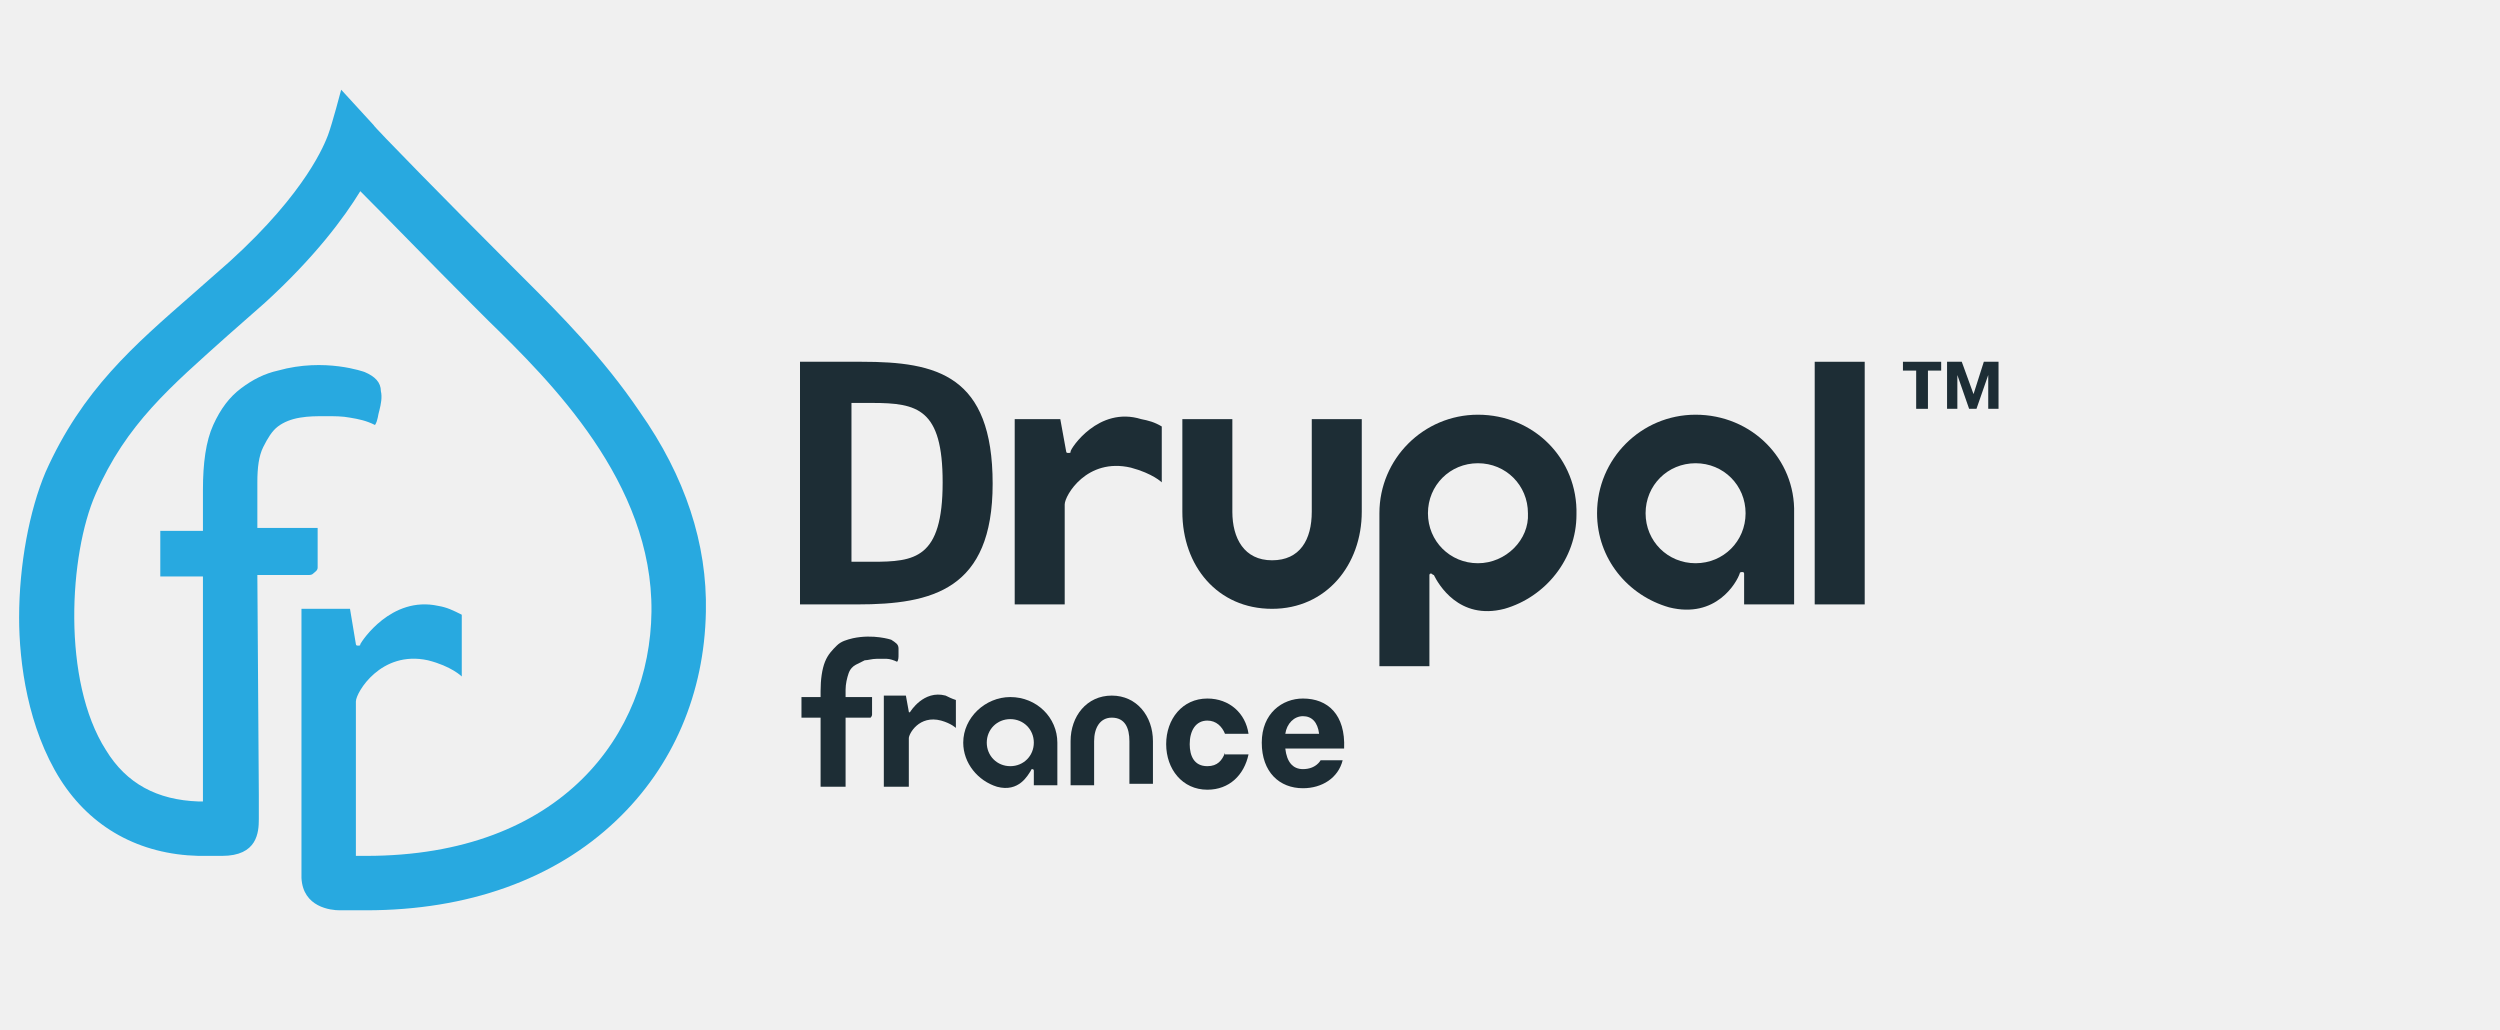
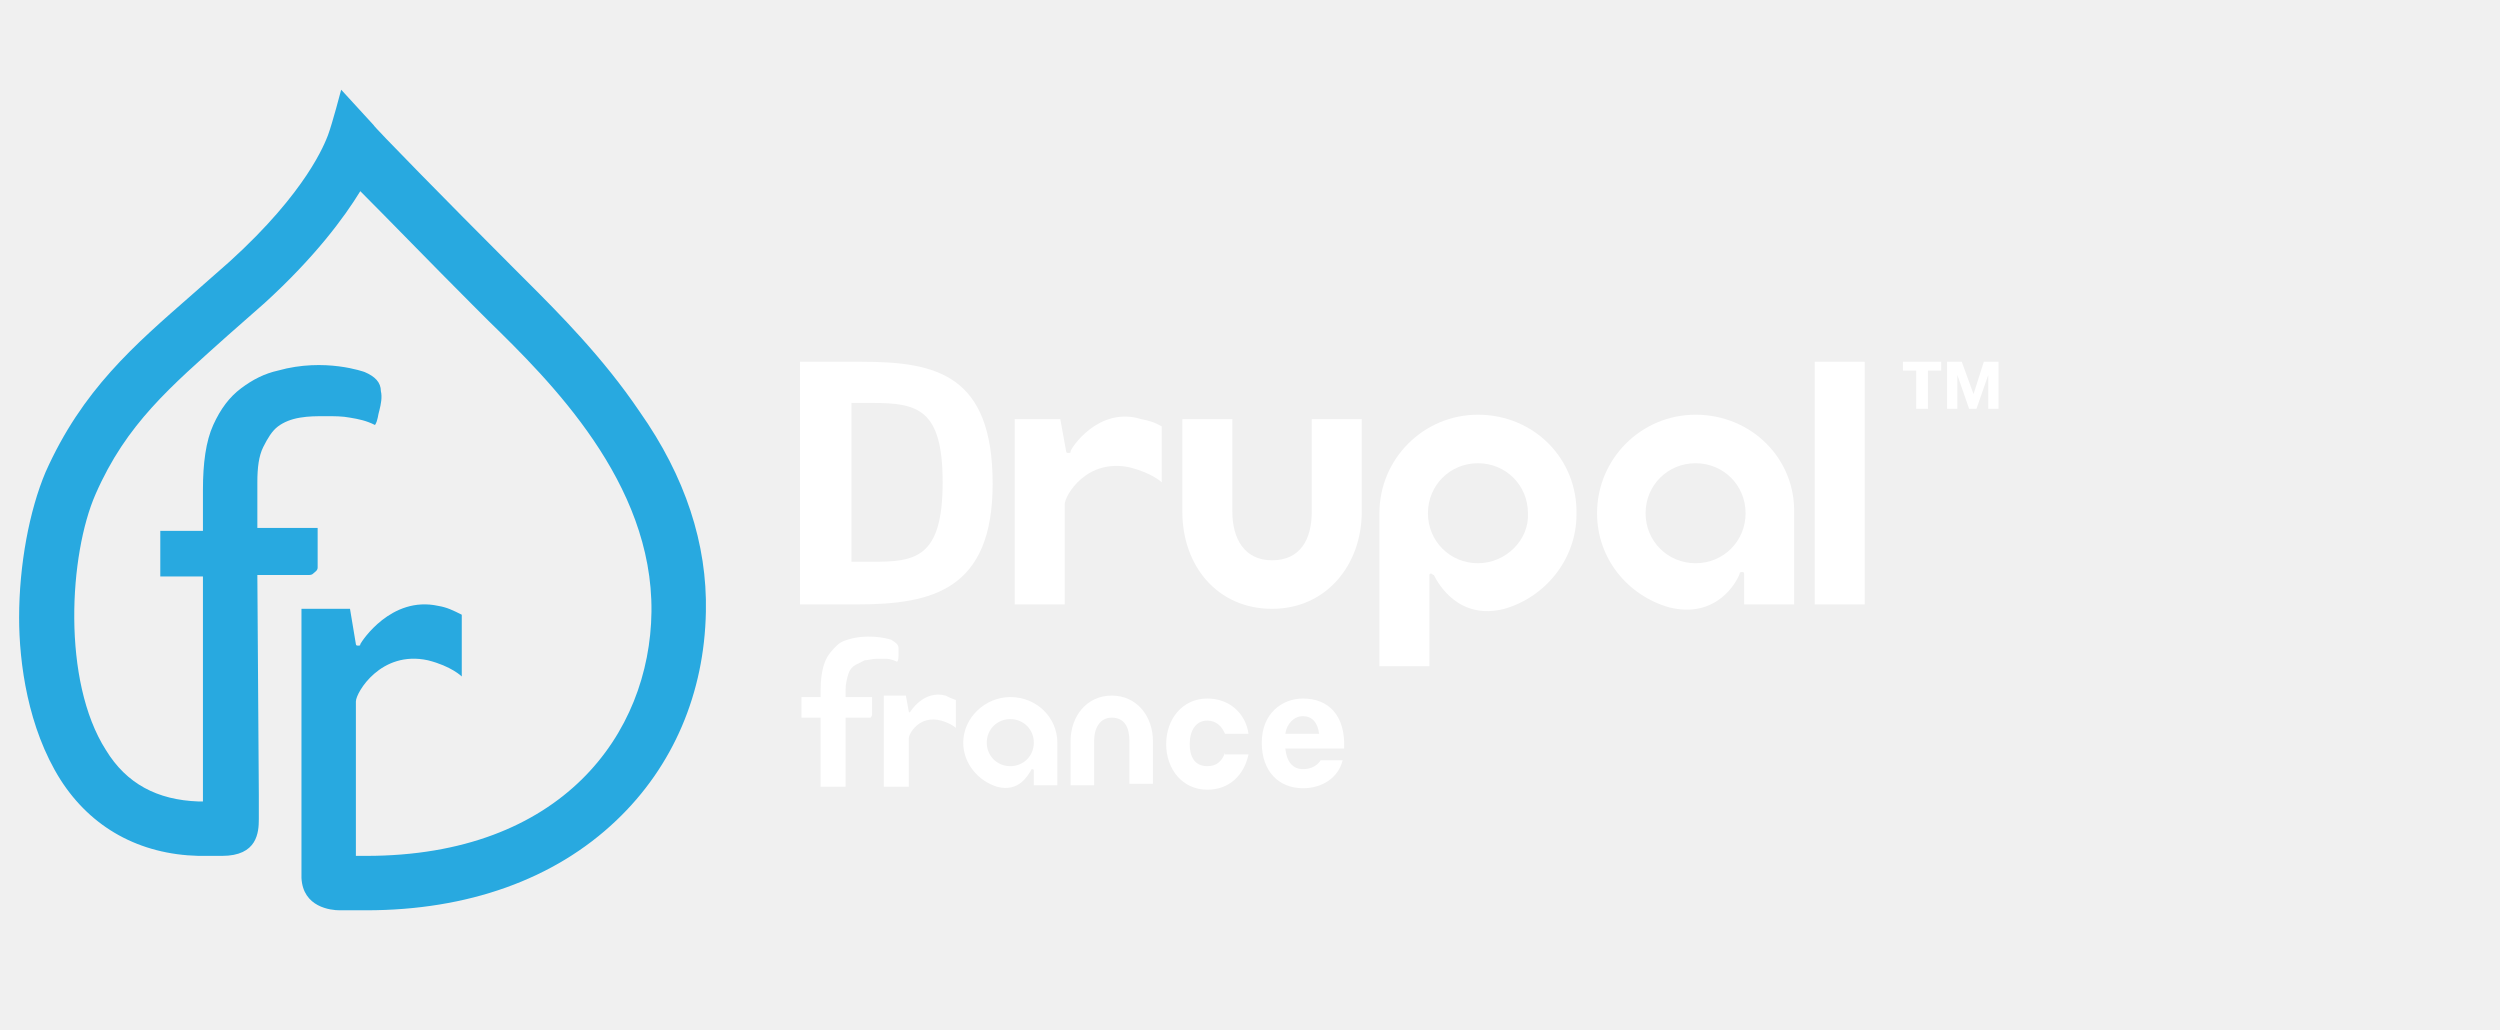
<svg xmlns="http://www.w3.org/2000/svg" version="1.1" id="LOGO_BLEU" x="0px" y="0px" viewBox="1230.9 385.9 170 70" style="enable-background:new 1230.9 385.9 170 70;" xml:space="preserve">
  <style type="text/css">
- 	.st0{fill:#1D2D35;}
+ 	.st0{fill:#FFFFFF;}
	.st1{fill:#28A9E0;}
</style>
  <g>
    <g>
      <path class="st0" d="M1305.3,436.3c0-0.9,0.4-1.6,1.2-1.6c0.9,0,1.2,0.7,1.2,1.6v2.9h1.6v-2.9c0-1.7-1.1-3.1-2.8-3.1    c-1.7,0-2.8,1.4-2.8,3.1v3h1.6L1305.3,436.3z" />
    </g>
    <g>
      <path class="st0" d="M1292.8,434.3C1292.8,434.4,1292.8,434.4,1292.8,434.3c-0.1,0.1-0.1,0-0.1,0l-0.2-1.1h-1.5v6.2h1.7v-3.3    c0-0.3,0.7-1.6,2.2-1.2c0.7,0.2,1,0.5,1,0.5s0-1.2,0-1.9c-0.3-0.1-0.5-0.2-0.7-0.3C1293.7,432.8,1292.8,434.3,1292.8,434.3z" />
    </g>
    <g>
      <path class="st0" d="M1299.6,433.3c-1.7,0-3.2,1.4-3.2,3.1c0,1.4,1,2.6,2.3,3c1.5,0.4,2.1-0.8,2.3-1.1c0,0,0-0.1,0.1-0.1    s0.1,0.1,0.1,0.1v1h1.6v-2.9C1302.8,434.7,1301.4,433.3,1299.6,433.3z M1299.6,438c-0.9,0-1.6-0.7-1.6-1.6c0-0.9,0.7-1.6,1.6-1.6    s1.6,0.7,1.6,1.6C1301.2,437.3,1300.5,438,1299.6,438z" />
    </g>
    <g>
      <path class="st0" d="M1314.2,437.1c-0.2,0.5-0.5,0.9-1.2,0.9c-0.9,0-1.2-0.7-1.2-1.5c0-0.9,0.4-1.6,1.2-1.6c0.6,0,1,0.4,1.2,0.9    h1.6c-0.2-1.4-1.3-2.4-2.8-2.4c-1.7,0-2.8,1.4-2.8,3.1l0,0v0v0l0,0c0,1.7,1.1,3.1,2.8,3.1c1.5,0,2.5-1,2.8-2.4H1314.2    L1314.2,437.1z" />
    </g>
    <path class="st0" d="M1322.2,437.6c-0.3,1.2-1.4,1.9-2.7,1.9c-1.6,0-2.8-1.1-2.8-3.1s1.4-3,2.8-3c1.7,0,2.9,1.1,2.8,3.4h-4   c0.1,0.9,0.5,1.4,1.2,1.4c0.9,0,1.2-0.6,1.2-0.6L1322.2,437.6z M1318.3,435.8h2.3c-0.1-0.8-0.5-1.2-1.1-1.2   S1318.4,435.1,1318.3,435.8z" />
    <g>
      <path class="st0" d="M1320.1,420.7c0,1.9-0.8,3.3-2.7,3.3s-2.7-1.5-2.7-3.3v-6.3h-3.4v6.3c0,3.7,2.4,6.6,6.1,6.6    c3.7,0,6.1-3,6.1-6.6v-6.3h-3.4L1320.1,420.7z" />
    </g>
    <g>
      <rect x="1354.3" y="410.5" class="st0" width="3.4" height="16.5" />
    </g>
    <g>
      <polygon class="st0" points="1360.3,411.1 1361.2,411.1 1361.2,413.7 1362,413.7 1362,411.1 1362.9,411.1 1362.9,410.5    1360.3,410.5   " />
    </g>
    <g>
      <polygon class="st0" points="1365.8,410.5 1365.1,412.7 1365.1,412.7 1364.3,410.5 1363.3,410.5 1363.3,413.7 1364,413.7    1364,411.4 1364,411.4 1364.8,413.7 1365.3,413.7 1366.1,411.4 1366.1,411.4 1366.1,413.7 1366.8,413.7 1366.8,410.5   " />
    </g>
    <g>
      <path class="st0" d="M1303.7,416.6c0,0.1,0,0.1-0.2,0.1c-0.1,0-0.1-0.1-0.1-0.1l-0.4-2.2h-3.1V427h3.4v-6.8c0-0.6,1.5-3.2,4.5-2.5    c1.5,0.4,2.1,1,2.1,1s0-2.4,0-3.8c-0.5-0.3-0.9-0.4-1.4-0.5C1305.6,413.5,1303.7,416.4,1303.7,416.6z" />
    </g>
    <g>
      <path class="st0" d="M1331.4,414.1c-3.7,0-6.7,3-6.7,6.7c0,0,0,9.1,0,10.4h3.4v-4.5v-1.7c0,0,0-0.1,0.1-0.1c0.1,0,0.1,0.1,0.2,0.1    c0.3,0.6,1.7,3.1,4.8,2.3c2.8-0.8,4.9-3.4,4.9-6.4C1338.2,417.1,1335.2,414.1,1331.4,414.1z M1331.4,424.2c-1.9,0-3.4-1.5-3.4-3.4    c0-1.9,1.5-3.4,3.4-3.4s3.4,1.5,3.4,3.4C1334.9,422.6,1333.3,424.2,1331.4,424.2z" />
    </g>
    <g>
      <path class="st0" d="M1346.2,414.1c-3.7,0-6.7,3-6.7,6.7c0,3.1,2.1,5.6,4.9,6.4c3.2,0.8,4.6-1.7,4.8-2.3c0-0.1,0.1-0.1,0.2-0.1    c0.1,0,0.1,0.1,0.1,0.1v2.1h3.4v-6.2C1353,417.1,1350,414.1,1346.2,414.1z M1346.2,424.2c-1.9,0-3.4-1.5-3.4-3.4    c0-1.9,1.5-3.4,3.4-3.4s3.4,1.5,3.4,3.4S1348.1,424.2,1346.2,424.2z" />
    </g>
    <g>
      <path class="st0" d="M1289.5,410.5h-4.2V427h3.9c5.1,0,9.2-1,9.2-8.2C1298.4,411.4,1294.6,410.5,1289.5,410.5z M1290.2,424.1    l-1.4,0v-10.8h1.4c3.1,0,4.8,0.4,4.8,5.4C1295,423.9,1293.1,424.1,1290.2,424.1z" />
    </g>
    <path class="st0" d="M1292,430c0-0.3-0.2-0.4-0.5-0.6c0,0-1.2-0.4-2.6-0.1c-0.4,0.1-0.8,0.2-1.1,0.5c-0.3,0.3-0.6,0.6-0.8,1.1   c-0.2,0.5-0.3,1.2-0.3,2v0.4h-1.3v1.4h1.3v0v4.7h1.7v-0.7l0-4h1.5c0.1,0,0.1,0,0.2,0c0,0,0.1-0.1,0.1-0.2s0-1.2,0-1.2h-1.8v-0.5   c0-0.4,0.1-0.8,0.2-1.1c0.1-0.3,0.3-0.5,0.5-0.6c0.2-0.1,0.4-0.2,0.6-0.3c0.2,0,0.5-0.1,0.8-0.1c0.2,0,0.5,0,0.7,0   c0.2,0,0.5,0.1,0.7,0.2c0.1-0.1,0.1-0.3,0.1-0.5C1292,430.4,1292,430.2,1292,430z" />
    <path class="st1" d="M1248.4,425h3.4c0.2,0,0.3,0,0.4-0.1c0.1-0.1,0.3-0.2,0.3-0.4s0-2.7,0-2.7h-4.1v-3.1c0-1,0.1-1.8,0.4-2.4   c0.3-0.6,0.6-1.1,1-1.4c0.4-0.3,0.9-0.5,1.5-0.6c0.6-0.1,1.1-0.1,1.8-0.1c0.5,0,1.1,0,1.6,0.1c0.6,0.1,1.1,0.2,1.7,0.5   c0.2-0.3,0.2-0.7,0.3-1c0.1-0.4,0.2-0.9,0.1-1.3c0-0.6-0.4-1-1.1-1.3c0,0-2.7-1-5.9-0.1c-0.9,0.2-1.7,0.6-2.5,1.2   c-0.8,0.6-1.4,1.4-1.9,2.5c-0.5,1.1-0.7,2.6-0.7,4.4v2.8h-2.9v3.1h2.9v15.3c-0.1,0-0.2,0-0.3,0c-2.8-0.1-4.9-1.2-6.3-3.5   c-3-4.7-2.5-13.3-0.7-17.4c2.1-4.8,5.1-7.3,9-10.8c0.8-0.7,1.6-1.4,2.5-2.2c3.4-3.1,5.4-5.8,6.5-7.6c1.9,1.9,4.9,5,7.6,7.7l0,0   c0.3,0.3,0.7,0.7,1.1,1.1c4.2,4.1,11.2,11,11.1,19.8c-0.1,8.3-6.1,16.6-19.4,16.6h-0.7v-6.3l0,0v-4.2c0-0.6,1.7-3.5,4.9-2.8   c1.6,0.4,2.3,1.1,2.3,1.1s0-2.7,0-4.2c-0.6-0.3-1-0.5-1.6-0.6c-3.2-0.7-5.2,2.4-5.3,2.6c0,0.1,0,0.1-0.2,0.1   c-0.1,0-0.1-0.1-0.1-0.1l-0.4-2.4h-3.3V441l0,0v4.6c0.1,2,2,2.2,2.6,2.2h1.8c6.9,0,12.8-2.1,17-6.1c3.9-3.7,6-8.7,6.1-14.2   c0.1-4.6-1.4-9.2-4.5-13.6c-2.5-3.7-5.5-6.7-7.7-8.9c-0.4-0.4-0.7-0.7-1-1c-4.3-4.3-9.4-9.5-9.4-9.6l-2.2-2.4c0,0-0.6,2.3-0.9,3.1   c-0.2,0.5-1.4,3.8-6.7,8.6c-0.9,0.8-1.7,1.5-2.5,2.2c-4,3.5-7.5,6.5-10,12.1c-1.1,2.6-1.8,6.3-1.8,9.9c0,3.1,0.6,7.5,2.8,11   c2.1,3.3,5.4,5.1,9.4,5.2c0.7,0,1.1,0,1.4,0c0.1,0,0.1,0,0.2,0c2.4,0,2.5-1.6,2.5-2.5v-1.7L1248.4,425z" />
  </g>
</svg>
